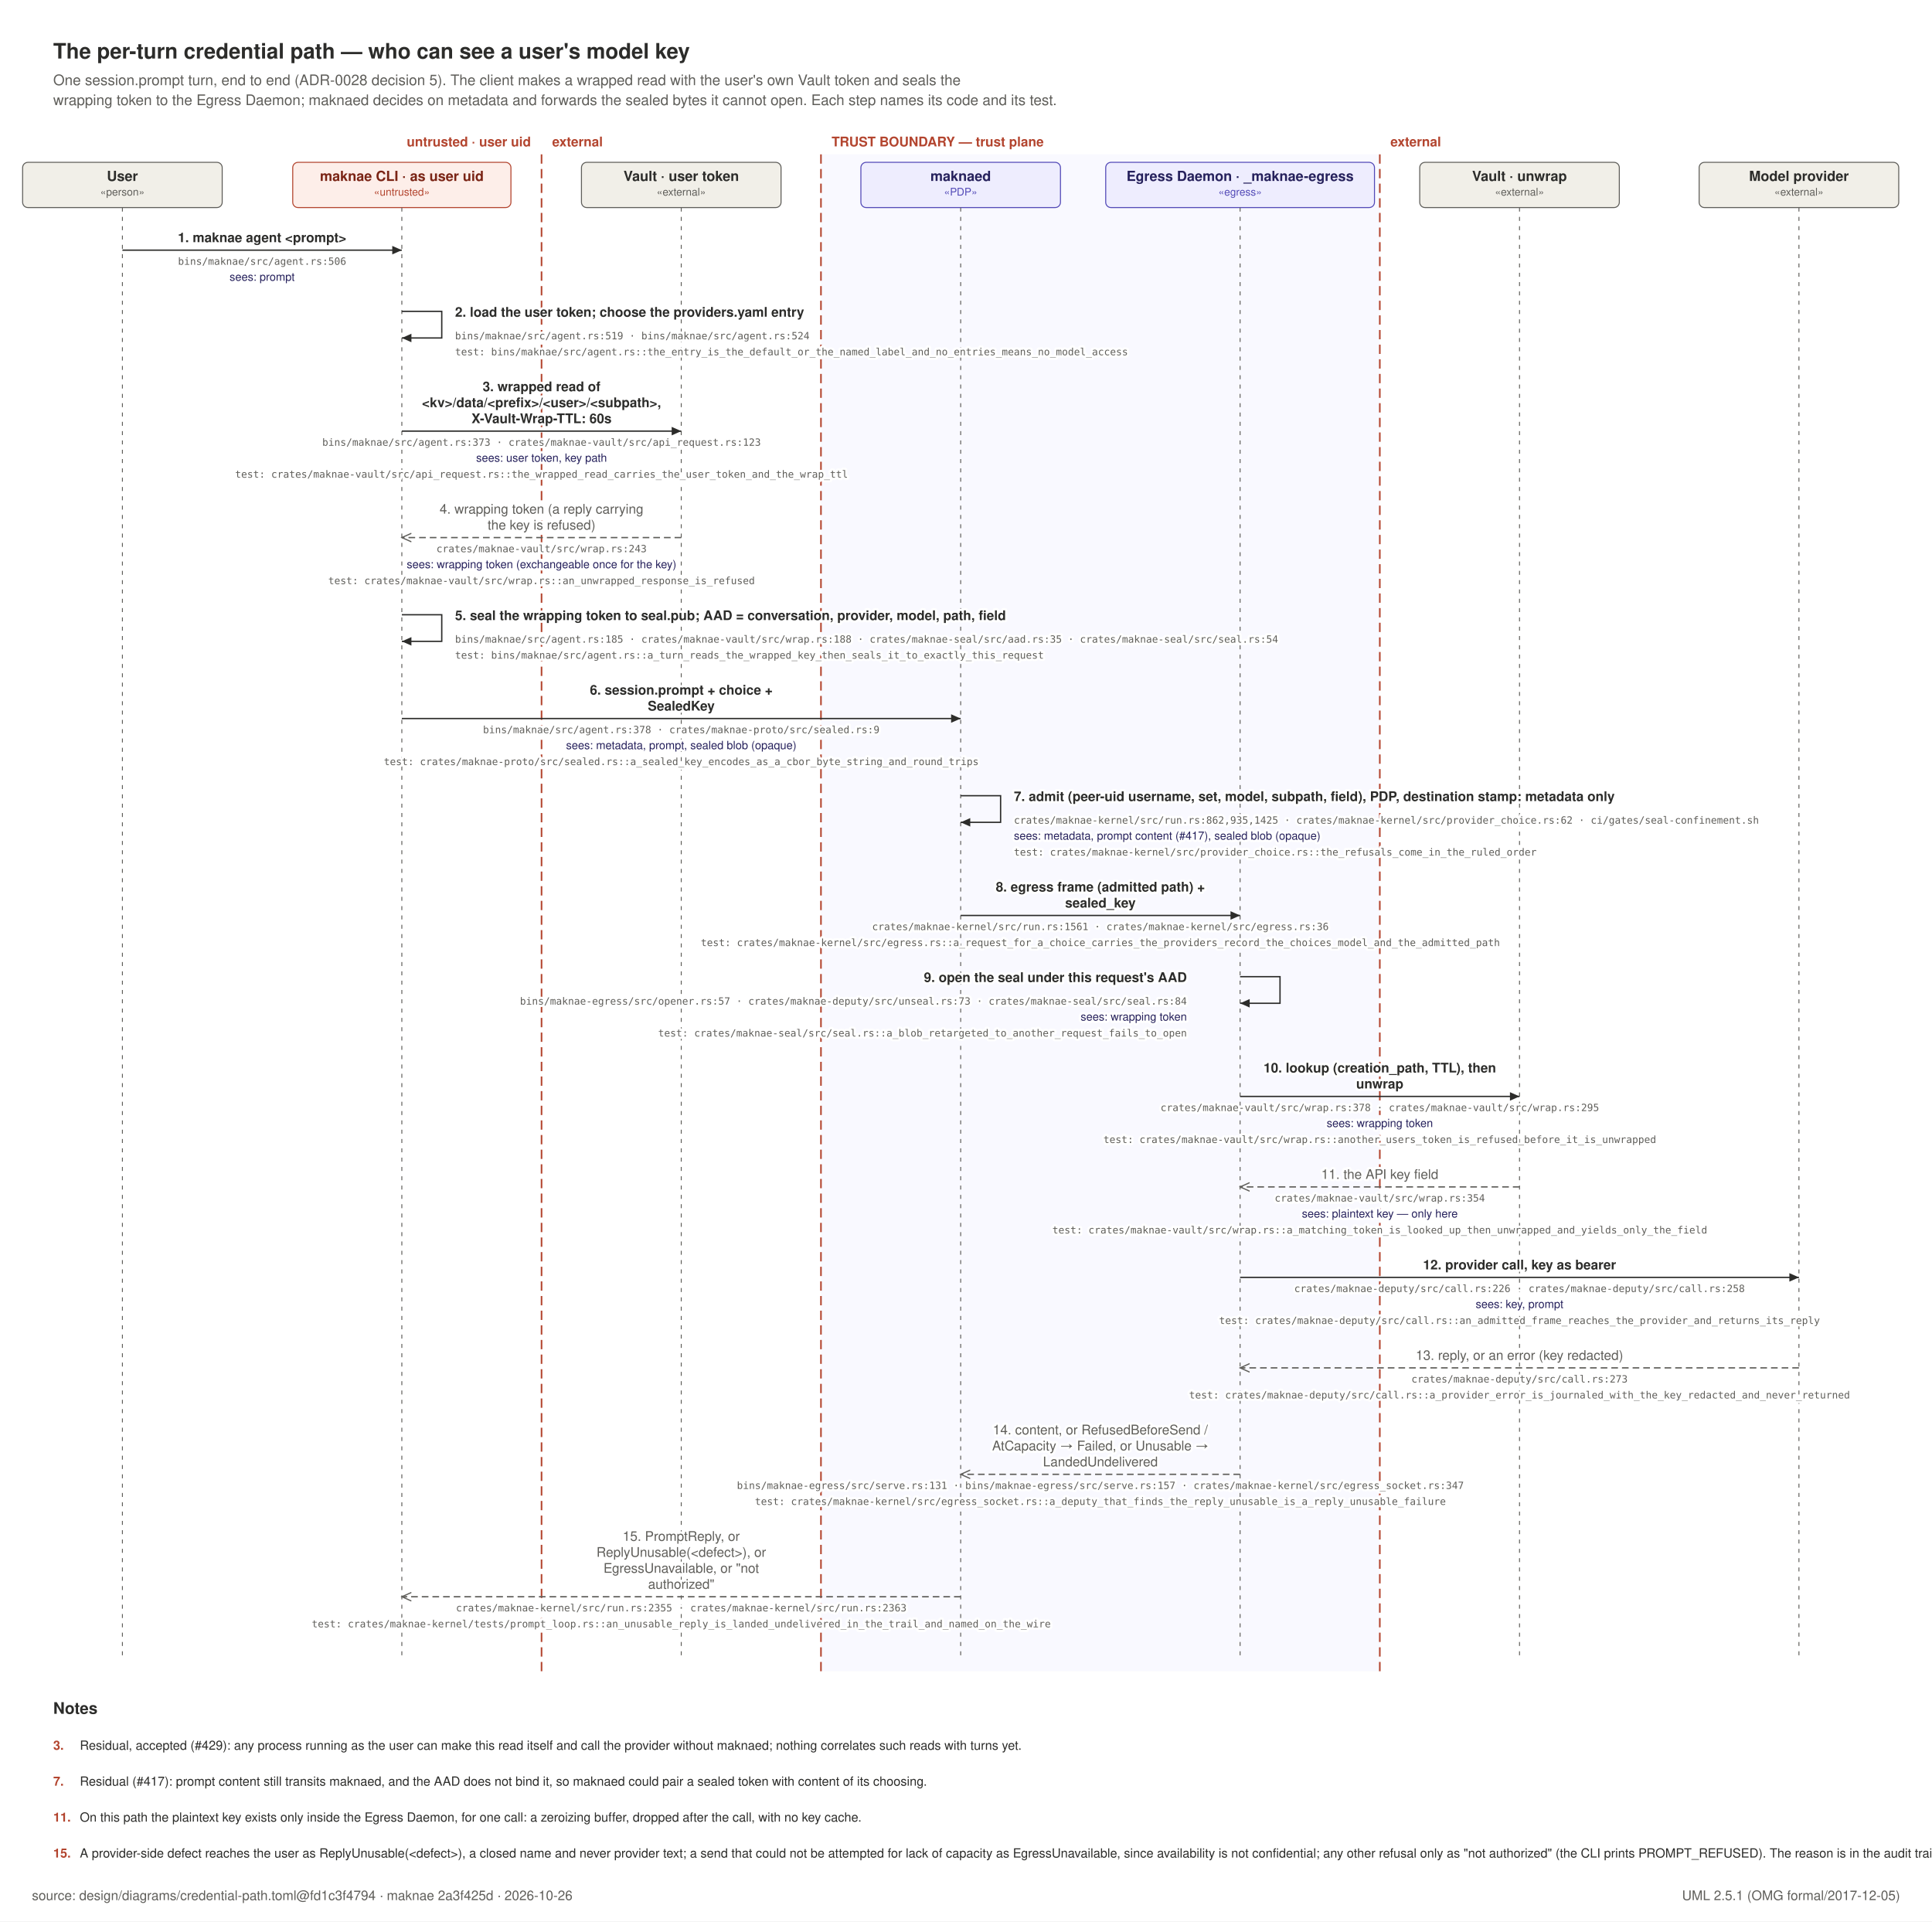
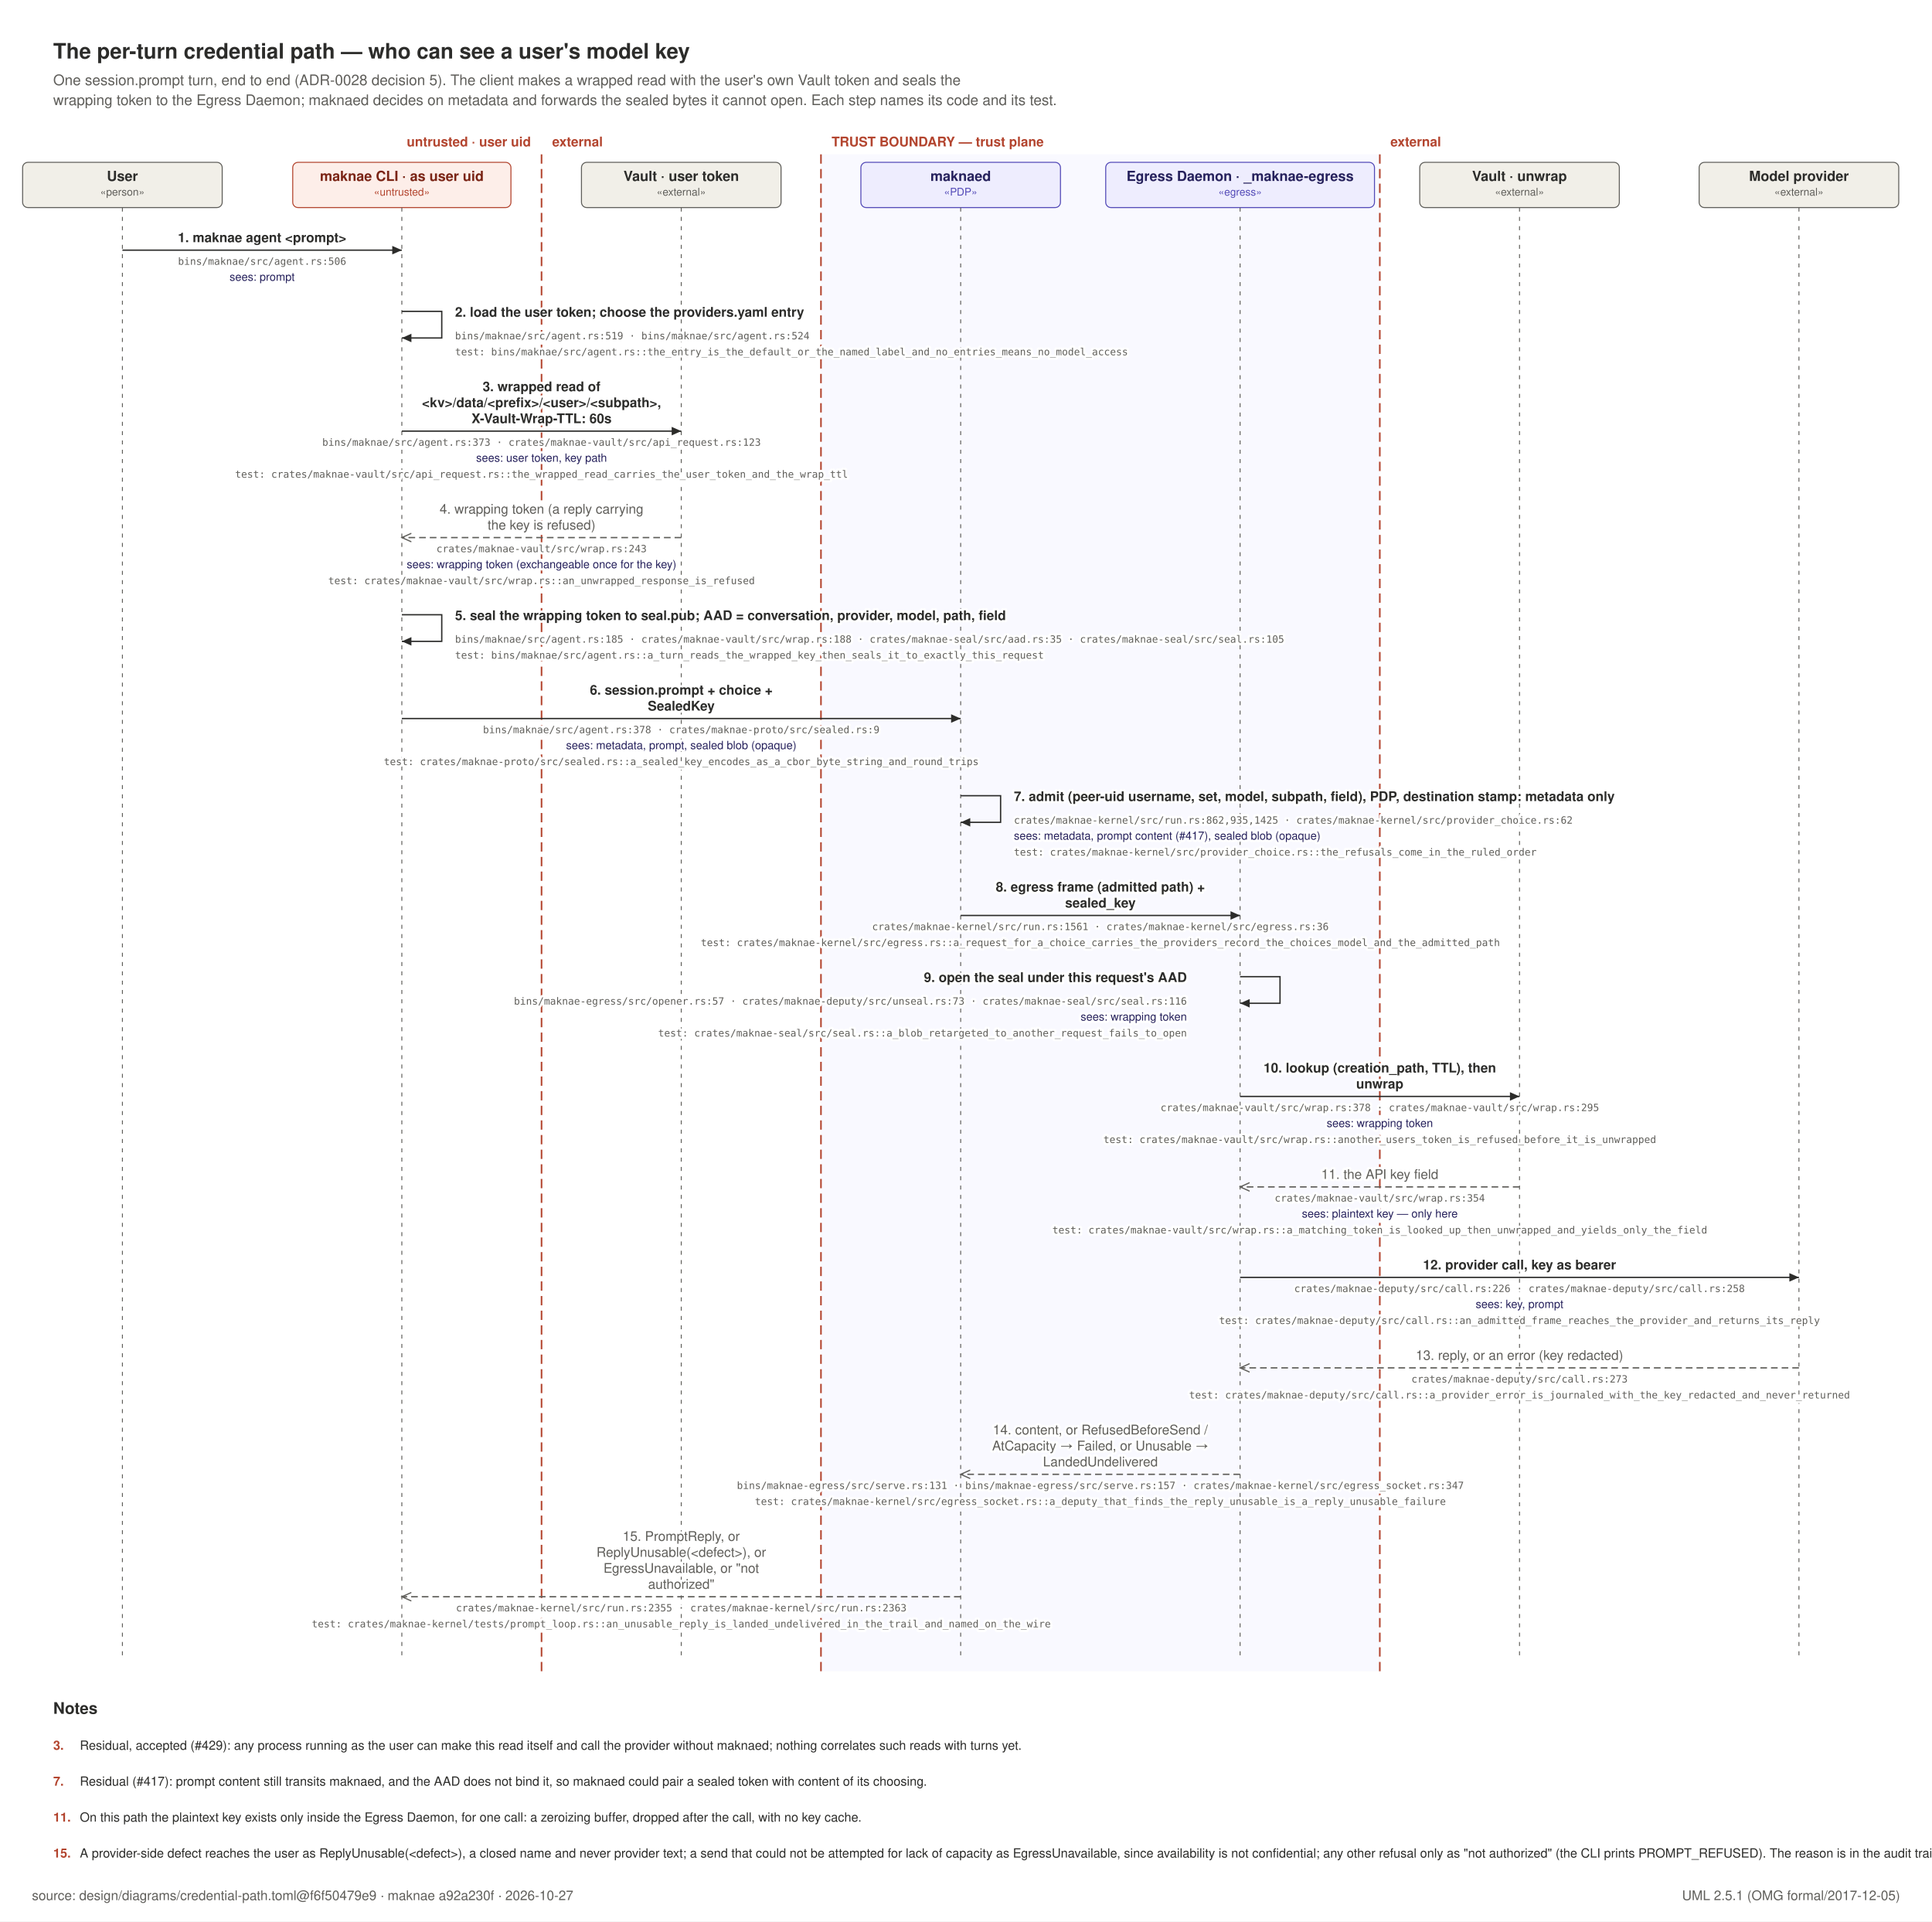
<svg xmlns="http://www.w3.org/2000/svg" width="1452" height="1444" viewBox="0 0 1452 1444" role="img">
  <rect x="0" y="0" width="1452" height="1444" fill="#FFFFFF" />
  <text x="40" y="44" text-anchor="start" font-family="Helvetica, Arial, sans-serif" font-size="16" font-weight="600" fill="#2C2C2A">The per-turn credential path — who can see a user's model key</text>
  <text x="40" y="64" text-anchor="start" font-family="Helvetica, Arial, sans-serif" font-size="11" font-weight="400" fill="#5F5E5A">One session.prompt turn, end to end (ADR-0028 decision 5). The client makes a wrapped read with the user's own Vault token and seals the</text>
  <text x="40" y="79" text-anchor="start" font-family="Helvetica, Arial, sans-serif" font-size="11" font-weight="400" fill="#5F5E5A">wrapping token to the Egress Daemon; maknaed decides on metadata and forwards the sealed bytes it cannot open. Each step names its code and its test.</text>
  <defs>
    <marker id="call" viewBox="0 0 10 10" refX="9" refY="5" markerWidth="8" markerHeight="8" orient="auto-start-reverse">
      <path d="M 0 1 L 9 5 L 0 9 z" fill="#2C2C2A" />
    </marker>
    <marker id="rep" viewBox="0 0 10 10" refX="9" refY="5" markerWidth="8" markerHeight="8" orient="auto-start-reverse">
      <path d="M 0 1 L 9 5 L 0 9" fill="none" stroke="#5F5E5A" stroke-width="1.1" />
    </marker>
  </defs>
  <line x1="407.0" y1="116" x2="407.0" y2="1256" stroke="#B3452F" stroke-width="1.2" stroke-dasharray="7 4" />
  <text x="399.0" y="110" text-anchor="end" font-family="Helvetica, Arial, sans-serif" font-size="10" font-weight="600" fill="#B3452F">untrusted · user uid</text>
  <text x="415.0" y="110" text-anchor="start" font-family="Helvetica, Arial, sans-serif" font-size="10" font-weight="600" fill="#B3452F">external</text>
  <rect x="617.0" y="116" width="420.0" height="1140" fill="#EEEDFE" opacity="0.35" />
  <line x1="617.0" y1="116" x2="617.0" y2="1256" stroke="#B3452F" stroke-width="1.2" stroke-dasharray="7 4" />
  <text x="625.0" y="110" text-anchor="start" font-family="Helvetica, Arial, sans-serif" font-size="10" font-weight="600" fill="#B3452F">TRUST BOUNDARY — trust plane</text>
  <line x1="1037.0" y1="116" x2="1037.0" y2="1256" stroke="#B3452F" stroke-width="1.2" stroke-dasharray="7 4" />
  <text x="1045.0" y="110" text-anchor="start" font-family="Helvetica, Arial, sans-serif" font-size="10" font-weight="600" fill="#B3452F">external</text>
  <rect x="17.0" y="122" width="150" height="34" rx="4" fill="#F1EFE8" stroke="#5F5E5A" stroke-width="0.75" />
  <text x="92" y="136" text-anchor="middle" font-family="Helvetica, Arial, sans-serif" font-size="10.5" font-weight="600" fill="#2C2C2A">User</text>
  <text x="92" y="147" text-anchor="middle" font-family="Helvetica, Arial, sans-serif" font-size="8" font-weight="400" fill="#5F5E5A">«person»</text>
  <line x1="92" y1="156" x2="92" y2="1244" stroke="#5F5E5A" stroke-width="0.7" stroke-dasharray="3 4" />
  <rect x="220.0" y="122" width="164" height="34" rx="4" fill="#FDEEE9" stroke="#B3452F" stroke-width="0.75" />
  <text x="302" y="136" text-anchor="middle" font-family="Helvetica, Arial, sans-serif" font-size="10.5" font-weight="600" fill="#7A2415">maknae CLI · as user uid</text>
  <text x="302" y="147" text-anchor="middle" font-family="Helvetica, Arial, sans-serif" font-size="8" font-weight="400" fill="#B3452F">«untrusted»</text>
  <line x1="302" y1="156" x2="302" y2="1244" stroke="#5F5E5A" stroke-width="0.7" stroke-dasharray="3 4" />
  <rect x="437.0" y="122" width="150" height="34" rx="4" fill="#F1EFE8" stroke="#5F5E5A" stroke-width="0.75" />
  <text x="512" y="136" text-anchor="middle" font-family="Helvetica, Arial, sans-serif" font-size="10.5" font-weight="600" fill="#2C2C2A">Vault · user token</text>
  <text x="512" y="147" text-anchor="middle" font-family="Helvetica, Arial, sans-serif" font-size="8" font-weight="400" fill="#5F5E5A">«external»</text>
  <line x1="512" y1="156" x2="512" y2="1244" stroke="#5F5E5A" stroke-width="0.7" stroke-dasharray="3 4" />
  <rect x="647.0" y="122" width="150" height="34" rx="4" fill="#EEEDFE" stroke="#534AB7" stroke-width="0.75" />
  <text x="722" y="136" text-anchor="middle" font-family="Helvetica, Arial, sans-serif" font-size="10.5" font-weight="600" fill="#26215C">maknaed</text>
  <text x="722" y="147" text-anchor="middle" font-family="Helvetica, Arial, sans-serif" font-size="8" font-weight="400" fill="#534AB7">«PDP»</text>
  <line x1="722" y1="156" x2="722" y2="1244" stroke="#5F5E5A" stroke-width="0.7" stroke-dasharray="3 4" />
  <rect x="831.0" y="122" width="202" height="34" rx="4" fill="#EEEDFE" stroke="#534AB7" stroke-width="0.75" />
  <text x="932" y="136" text-anchor="middle" font-family="Helvetica, Arial, sans-serif" font-size="10.5" font-weight="600" fill="#26215C">Egress Daemon · _maknae-egress</text>
  <text x="932" y="147" text-anchor="middle" font-family="Helvetica, Arial, sans-serif" font-size="8" font-weight="400" fill="#534AB7">«egress»</text>
  <line x1="932" y1="156" x2="932" y2="1244" stroke="#5F5E5A" stroke-width="0.7" stroke-dasharray="3 4" />
  <rect x="1067.0" y="122" width="150" height="34" rx="4" fill="#F1EFE8" stroke="#5F5E5A" stroke-width="0.75" />
  <text x="1142" y="136" text-anchor="middle" font-family="Helvetica, Arial, sans-serif" font-size="10.5" font-weight="600" fill="#2C2C2A">Vault · unwrap</text>
  <text x="1142" y="147" text-anchor="middle" font-family="Helvetica, Arial, sans-serif" font-size="8" font-weight="400" fill="#5F5E5A">«external»</text>
  <line x1="1142" y1="156" x2="1142" y2="1244" stroke="#5F5E5A" stroke-width="0.7" stroke-dasharray="3 4" />
  <rect x="1277.0" y="122" width="150" height="34" rx="4" fill="#F1EFE8" stroke="#5F5E5A" stroke-width="0.75" />
  <text x="1352" y="136" text-anchor="middle" font-family="Helvetica, Arial, sans-serif" font-size="10.5" font-weight="600" fill="#2C2C2A">Model provider</text>
  <text x="1352" y="147" text-anchor="middle" font-family="Helvetica, Arial, sans-serif" font-size="8" font-weight="400" fill="#5F5E5A">«external»</text>
  <line x1="1352" y1="156" x2="1352" y2="1244" stroke="#5F5E5A" stroke-width="0.7" stroke-dasharray="3 4" />
  <line x1="92" y1="188" x2="302" y2="188" stroke="#2C2C2A" stroke-width="1" marker-end="url(#call)" />
  <text x="197.0" y="182" text-anchor="middle" font-family="Helvetica, Arial, sans-serif" font-size="10" font-weight="600" fill="#2C2C2A" stroke="#FFFFFF" stroke-width="3.5" paint-order="stroke" stroke-linejoin="round">1. maknae agent &lt;prompt&gt;</text>
  <text x="197.0" y="199" text-anchor="middle" font-family="ui-monospace, SFMono-Regular, Menlo, monospace" font-size="7.5" font-weight="400" fill="#5F5E5A" stroke="#FFFFFF" stroke-width="3.5" paint-order="stroke" stroke-linejoin="round">bins/maknae/src/agent.rs:506</text>
  <text x="197.0" y="211" text-anchor="middle" font-family="Helvetica, Arial, sans-serif" font-size="8.5" font-weight="400" fill="#26215C" stroke="#FFFFFF" stroke-width="3.5" paint-order="stroke" stroke-linejoin="round">sees: prompt</text>
  <path d="M 302 234 h 30 v 20 h -30" fill="none" stroke="#2C2C2A" stroke-width="1" marker-end="url(#call)" />
  <text x="342" y="238" text-anchor="start" font-family="Helvetica, Arial, sans-serif" font-size="10" font-weight="600" fill="#2C2C2A" stroke="#FFFFFF" stroke-width="3.5" paint-order="stroke" stroke-linejoin="round">2. load the user token; choose the providers.yaml entry</text>
  <text x="342" y="255" text-anchor="start" font-family="ui-monospace, SFMono-Regular, Menlo, monospace" font-size="7.5" font-weight="400" fill="#5F5E5A" stroke="#FFFFFF" stroke-width="3.5" paint-order="stroke" stroke-linejoin="round">bins/maknae/src/agent.rs:519 · bins/maknae/src/agent.rs:524</text>
  <text x="342" y="267" text-anchor="start" font-family="ui-monospace, SFMono-Regular, Menlo, monospace" font-size="7.5" font-weight="400" fill="#5F5E5A" stroke="#FFFFFF" stroke-width="3.5" paint-order="stroke" stroke-linejoin="round">test: bins/maknae/src/agent.rs::the_entry_is_the_default_or_the_named_label_and_no_entries_means_no_model_access</text>
  <line x1="302" y1="324" x2="512" y2="324" stroke="#2C2C2A" stroke-width="1" marker-end="url(#call)" />
  <text x="407.0" y="294" text-anchor="middle" font-family="Helvetica, Arial, sans-serif" font-size="10" font-weight="600" fill="#2C2C2A" stroke="#FFFFFF" stroke-width="3.5" paint-order="stroke" stroke-linejoin="round">3. wrapped read of</text>
  <text x="407.0" y="306" text-anchor="middle" font-family="Helvetica, Arial, sans-serif" font-size="10" font-weight="600" fill="#2C2C2A" stroke="#FFFFFF" stroke-width="3.5" paint-order="stroke" stroke-linejoin="round">&lt;kv&gt;/data/&lt;prefix&gt;/&lt;user&gt;/&lt;subpath&gt;,</text>
  <text x="407.0" y="318" text-anchor="middle" font-family="Helvetica, Arial, sans-serif" font-size="10" font-weight="600" fill="#2C2C2A" stroke="#FFFFFF" stroke-width="3.5" paint-order="stroke" stroke-linejoin="round">X-Vault-Wrap-TTL: 60s</text>
  <text x="407.0" y="335" text-anchor="middle" font-family="ui-monospace, SFMono-Regular, Menlo, monospace" font-size="7.5" font-weight="400" fill="#5F5E5A" stroke="#FFFFFF" stroke-width="3.5" paint-order="stroke" stroke-linejoin="round">bins/maknae/src/agent.rs:373 · crates/maknae-vault/src/api_request.rs:123</text>
  <text x="407.0" y="347" text-anchor="middle" font-family="Helvetica, Arial, sans-serif" font-size="8.5" font-weight="400" fill="#26215C" stroke="#FFFFFF" stroke-width="3.5" paint-order="stroke" stroke-linejoin="round">sees: user token, key path</text>
  <text x="407.0" y="359" text-anchor="middle" font-family="ui-monospace, SFMono-Regular, Menlo, monospace" font-size="7.5" font-weight="400" fill="#5F5E5A" stroke="#FFFFFF" stroke-width="3.5" paint-order="stroke" stroke-linejoin="round">test: crates/maknae-vault/src/api_request.rs::the_wrapped_read_carries_the_user_token_and_the_wrap_ttl</text>
  <line x1="512" y1="404" x2="302" y2="404" stroke="#5F5E5A" stroke-width="1" stroke-dasharray="5 3" marker-end="url(#rep)" />
  <text x="407.0" y="386" text-anchor="middle" font-family="Helvetica, Arial, sans-serif" font-size="10" font-weight="400" fill="#5F5E5A" stroke="#FFFFFF" stroke-width="3.5" paint-order="stroke" stroke-linejoin="round">4. wrapping token (a reply carrying</text>
  <text x="407.0" y="398" text-anchor="middle" font-family="Helvetica, Arial, sans-serif" font-size="10" font-weight="400" fill="#5F5E5A" stroke="#FFFFFF" stroke-width="3.5" paint-order="stroke" stroke-linejoin="round">the key is refused)</text>
  <text x="407.0" y="415" text-anchor="middle" font-family="ui-monospace, SFMono-Regular, Menlo, monospace" font-size="7.5" font-weight="400" fill="#5F5E5A" stroke="#FFFFFF" stroke-width="3.5" paint-order="stroke" stroke-linejoin="round">crates/maknae-vault/src/wrap.rs:243</text>
  <text x="407.0" y="427" text-anchor="middle" font-family="Helvetica, Arial, sans-serif" font-size="8.5" font-weight="400" fill="#26215C" stroke="#FFFFFF" stroke-width="3.5" paint-order="stroke" stroke-linejoin="round">sees: wrapping token (exchangeable once for the key)</text>
  <text x="407.0" y="439" text-anchor="middle" font-family="ui-monospace, SFMono-Regular, Menlo, monospace" font-size="7.5" font-weight="400" fill="#5F5E5A" stroke="#FFFFFF" stroke-width="3.5" paint-order="stroke" stroke-linejoin="round">test: crates/maknae-vault/src/wrap.rs::an_unwrapped_response_is_refused</text>
  <path d="M 302 462 h 30 v 20 h -30" fill="none" stroke="#2C2C2A" stroke-width="1" marker-end="url(#call)" />
  <text x="342" y="466" text-anchor="start" font-family="Helvetica, Arial, sans-serif" font-size="10" font-weight="600" fill="#2C2C2A" stroke="#FFFFFF" stroke-width="3.5" paint-order="stroke" stroke-linejoin="round">5. seal the wrapping token to seal.pub; AAD = conversation, provider, model, path, field</text>
-   <text x="342" y="483" text-anchor="start" font-family="ui-monospace, SFMono-Regular, Menlo, monospace" font-size="7.5" font-weight="400" fill="#5F5E5A" stroke="#FFFFFF" stroke-width="3.5" paint-order="stroke" stroke-linejoin="round">bins/maknae/src/agent.rs:185 · crates/maknae-vault/src/wrap.rs:188 · crates/maknae-seal/src/aad.rs:35 · crates/maknae-seal/src/seal.rs:54</text>
+   <text x="342" y="483" text-anchor="start" font-family="ui-monospace, SFMono-Regular, Menlo, monospace" font-size="7.5" font-weight="400" fill="#5F5E5A" stroke="#FFFFFF" stroke-width="3.5" paint-order="stroke" stroke-linejoin="round">bins/maknae/src/agent.rs:185 · crates/maknae-vault/src/wrap.rs:188 · crates/maknae-seal/src/aad.rs:35 · crates/maknae-seal/src/seal.rs:105</text>
  <text x="342" y="495" text-anchor="start" font-family="ui-monospace, SFMono-Regular, Menlo, monospace" font-size="7.5" font-weight="400" fill="#5F5E5A" stroke="#FFFFFF" stroke-width="3.5" paint-order="stroke" stroke-linejoin="round">test: bins/maknae/src/agent.rs::a_turn_reads_the_wrapped_key_then_seals_it_to_exactly_this_request</text>
  <line x1="302" y1="540" x2="722" y2="540" stroke="#2C2C2A" stroke-width="1" marker-end="url(#call)" />
  <text x="512.0" y="522" text-anchor="middle" font-family="Helvetica, Arial, sans-serif" font-size="10" font-weight="600" fill="#2C2C2A" stroke="#FFFFFF" stroke-width="3.5" paint-order="stroke" stroke-linejoin="round">6. session.prompt + choice +</text>
  <text x="512.0" y="534" text-anchor="middle" font-family="Helvetica, Arial, sans-serif" font-size="10" font-weight="600" fill="#2C2C2A" stroke="#FFFFFF" stroke-width="3.5" paint-order="stroke" stroke-linejoin="round">SealedKey</text>
  <text x="512.0" y="551" text-anchor="middle" font-family="ui-monospace, SFMono-Regular, Menlo, monospace" font-size="7.5" font-weight="400" fill="#5F5E5A" stroke="#FFFFFF" stroke-width="3.5" paint-order="stroke" stroke-linejoin="round">bins/maknae/src/agent.rs:378 · crates/maknae-proto/src/sealed.rs:9</text>
  <text x="512.0" y="563" text-anchor="middle" font-family="Helvetica, Arial, sans-serif" font-size="8.5" font-weight="400" fill="#26215C" stroke="#FFFFFF" stroke-width="3.5" paint-order="stroke" stroke-linejoin="round">sees: metadata, prompt, sealed blob (opaque)</text>
  <text x="512.0" y="575" text-anchor="middle" font-family="ui-monospace, SFMono-Regular, Menlo, monospace" font-size="7.5" font-weight="400" fill="#5F5E5A" stroke="#FFFFFF" stroke-width="3.5" paint-order="stroke" stroke-linejoin="round">test: crates/maknae-proto/src/sealed.rs::a_sealed_key_encodes_as_a_cbor_byte_string_and_round_trips</text>
  <path d="M 722 598 h 30 v 20 h -30" fill="none" stroke="#2C2C2A" stroke-width="1" marker-end="url(#call)" />
  <text x="762" y="602" text-anchor="start" font-family="Helvetica, Arial, sans-serif" font-size="10" font-weight="600" fill="#2C2C2A" stroke="#FFFFFF" stroke-width="3.5" paint-order="stroke" stroke-linejoin="round">7. admit (peer-uid username, set, model, subpath, field), PDP, destination stamp: metadata only</text>
-   <text x="762" y="619" text-anchor="start" font-family="ui-monospace, SFMono-Regular, Menlo, monospace" font-size="7.5" font-weight="400" fill="#5F5E5A" stroke="#FFFFFF" stroke-width="3.5" paint-order="stroke" stroke-linejoin="round">crates/maknae-kernel/src/run.rs:862,935,1425 · crates/maknae-kernel/src/provider_choice.rs:62 · ci/gates/seal-confinement.sh</text>
+   <text x="762" y="619" text-anchor="start" font-family="ui-monospace, SFMono-Regular, Menlo, monospace" font-size="7.5" font-weight="400" fill="#5F5E5A" stroke="#FFFFFF" stroke-width="3.5" paint-order="stroke" stroke-linejoin="round">crates/maknae-kernel/src/run.rs:862,935,1425 · crates/maknae-kernel/src/provider_choice.rs:62</text>
  <text x="762" y="631" text-anchor="start" font-family="Helvetica, Arial, sans-serif" font-size="8.5" font-weight="400" fill="#26215C" stroke="#FFFFFF" stroke-width="3.5" paint-order="stroke" stroke-linejoin="round">sees: metadata, prompt content (#417), sealed blob (opaque)</text>
  <text x="762" y="643" text-anchor="start" font-family="ui-monospace, SFMono-Regular, Menlo, monospace" font-size="7.5" font-weight="400" fill="#5F5E5A" stroke="#FFFFFF" stroke-width="3.5" paint-order="stroke" stroke-linejoin="round">test: crates/maknae-kernel/src/provider_choice.rs::the_refusals_come_in_the_ruled_order</text>
  <line x1="722" y1="688" x2="932" y2="688" stroke="#2C2C2A" stroke-width="1" marker-end="url(#call)" />
  <text x="827.0" y="670" text-anchor="middle" font-family="Helvetica, Arial, sans-serif" font-size="10" font-weight="600" fill="#2C2C2A" stroke="#FFFFFF" stroke-width="3.5" paint-order="stroke" stroke-linejoin="round">8. egress frame (admitted path) +</text>
  <text x="827.0" y="682" text-anchor="middle" font-family="Helvetica, Arial, sans-serif" font-size="10" font-weight="600" fill="#2C2C2A" stroke="#FFFFFF" stroke-width="3.5" paint-order="stroke" stroke-linejoin="round">sealed_key</text>
  <text x="827.0" y="699" text-anchor="middle" font-family="ui-monospace, SFMono-Regular, Menlo, monospace" font-size="7.5" font-weight="400" fill="#5F5E5A" stroke="#FFFFFF" stroke-width="3.5" paint-order="stroke" stroke-linejoin="round">crates/maknae-kernel/src/run.rs:1561 · crates/maknae-kernel/src/egress.rs:36</text>
  <text x="827.0" y="711" text-anchor="middle" font-family="ui-monospace, SFMono-Regular, Menlo, monospace" font-size="7.5" font-weight="400" fill="#5F5E5A" stroke="#FFFFFF" stroke-width="3.5" paint-order="stroke" stroke-linejoin="round">test: crates/maknae-kernel/src/egress.rs::a_request_for_a_choice_carries_the_providers_record_the_choices_model_and_the_admitted_path</text>
  <path d="M 932 734 h 30 v 20 h -30" fill="none" stroke="#2C2C2A" stroke-width="1" marker-end="url(#call)" />
  <text x="892" y="738" text-anchor="end" font-family="Helvetica, Arial, sans-serif" font-size="10" font-weight="600" fill="#2C2C2A" stroke="#FFFFFF" stroke-width="3.5" paint-order="stroke" stroke-linejoin="round">9. open the seal under this request's AAD</text>
-   <text x="892" y="755" text-anchor="end" font-family="ui-monospace, SFMono-Regular, Menlo, monospace" font-size="7.5" font-weight="400" fill="#5F5E5A" stroke="#FFFFFF" stroke-width="3.5" paint-order="stroke" stroke-linejoin="round">bins/maknae-egress/src/opener.rs:57 · crates/maknae-deputy/src/unseal.rs:73 · crates/maknae-seal/src/seal.rs:84</text>
+   <text x="892" y="755" text-anchor="end" font-family="ui-monospace, SFMono-Regular, Menlo, monospace" font-size="7.5" font-weight="400" fill="#5F5E5A" stroke="#FFFFFF" stroke-width="3.5" paint-order="stroke" stroke-linejoin="round">bins/maknae-egress/src/opener.rs:57 · crates/maknae-deputy/src/unseal.rs:73 · crates/maknae-seal/src/seal.rs:116</text>
  <text x="892" y="767" text-anchor="end" font-family="Helvetica, Arial, sans-serif" font-size="8.5" font-weight="400" fill="#26215C" stroke="#FFFFFF" stroke-width="3.5" paint-order="stroke" stroke-linejoin="round">sees: wrapping token</text>
  <text x="892" y="779" text-anchor="end" font-family="ui-monospace, SFMono-Regular, Menlo, monospace" font-size="7.5" font-weight="400" fill="#5F5E5A" stroke="#FFFFFF" stroke-width="3.5" paint-order="stroke" stroke-linejoin="round">test: crates/maknae-seal/src/seal.rs::a_blob_retargeted_to_another_request_fails_to_open</text>
  <line x1="932" y1="824" x2="1142" y2="824" stroke="#2C2C2A" stroke-width="1" marker-end="url(#call)" />
  <text x="1037.0" y="806" text-anchor="middle" font-family="Helvetica, Arial, sans-serif" font-size="10" font-weight="600" fill="#2C2C2A" stroke="#FFFFFF" stroke-width="3.5" paint-order="stroke" stroke-linejoin="round">10. lookup (creation_path, TTL), then</text>
  <text x="1037.0" y="818" text-anchor="middle" font-family="Helvetica, Arial, sans-serif" font-size="10" font-weight="600" fill="#2C2C2A" stroke="#FFFFFF" stroke-width="3.5" paint-order="stroke" stroke-linejoin="round">unwrap</text>
  <text x="1037.0" y="835" text-anchor="middle" font-family="ui-monospace, SFMono-Regular, Menlo, monospace" font-size="7.5" font-weight="400" fill="#5F5E5A" stroke="#FFFFFF" stroke-width="3.5" paint-order="stroke" stroke-linejoin="round">crates/maknae-vault/src/wrap.rs:378 · crates/maknae-vault/src/wrap.rs:295</text>
  <text x="1037.0" y="847" text-anchor="middle" font-family="Helvetica, Arial, sans-serif" font-size="8.5" font-weight="400" fill="#26215C" stroke="#FFFFFF" stroke-width="3.5" paint-order="stroke" stroke-linejoin="round">sees: wrapping token</text>
  <text x="1037.0" y="859" text-anchor="middle" font-family="ui-monospace, SFMono-Regular, Menlo, monospace" font-size="7.5" font-weight="400" fill="#5F5E5A" stroke="#FFFFFF" stroke-width="3.5" paint-order="stroke" stroke-linejoin="round">test: crates/maknae-vault/src/wrap.rs::another_users_token_is_refused_before_it_is_unwrapped</text>
  <line x1="1142" y1="892" x2="932" y2="892" stroke="#5F5E5A" stroke-width="1" stroke-dasharray="5 3" marker-end="url(#rep)" />
  <text x="1037.0" y="886" text-anchor="middle" font-family="Helvetica, Arial, sans-serif" font-size="10" font-weight="400" fill="#5F5E5A" stroke="#FFFFFF" stroke-width="3.5" paint-order="stroke" stroke-linejoin="round">11. the API key field</text>
  <text x="1037.0" y="903" text-anchor="middle" font-family="ui-monospace, SFMono-Regular, Menlo, monospace" font-size="7.5" font-weight="400" fill="#5F5E5A" stroke="#FFFFFF" stroke-width="3.5" paint-order="stroke" stroke-linejoin="round">crates/maknae-vault/src/wrap.rs:354</text>
  <text x="1037.0" y="915" text-anchor="middle" font-family="Helvetica, Arial, sans-serif" font-size="8.5" font-weight="400" fill="#26215C" stroke="#FFFFFF" stroke-width="3.5" paint-order="stroke" stroke-linejoin="round">sees: plaintext key — only here</text>
  <text x="1037.0" y="927" text-anchor="middle" font-family="ui-monospace, SFMono-Regular, Menlo, monospace" font-size="7.5" font-weight="400" fill="#5F5E5A" stroke="#FFFFFF" stroke-width="3.5" paint-order="stroke" stroke-linejoin="round">test: crates/maknae-vault/src/wrap.rs::a_matching_token_is_looked_up_then_unwrapped_and_yields_only_the_field</text>
  <line x1="932" y1="960" x2="1352" y2="960" stroke="#2C2C2A" stroke-width="1" marker-end="url(#call)" />
  <text x="1142.0" y="954" text-anchor="middle" font-family="Helvetica, Arial, sans-serif" font-size="10" font-weight="600" fill="#2C2C2A" stroke="#FFFFFF" stroke-width="3.5" paint-order="stroke" stroke-linejoin="round">12. provider call, key as bearer</text>
  <text x="1142.0" y="971" text-anchor="middle" font-family="ui-monospace, SFMono-Regular, Menlo, monospace" font-size="7.5" font-weight="400" fill="#5F5E5A" stroke="#FFFFFF" stroke-width="3.5" paint-order="stroke" stroke-linejoin="round">crates/maknae-deputy/src/call.rs:226 · crates/maknae-deputy/src/call.rs:258</text>
  <text x="1142.0" y="983" text-anchor="middle" font-family="Helvetica, Arial, sans-serif" font-size="8.5" font-weight="400" fill="#26215C" stroke="#FFFFFF" stroke-width="3.5" paint-order="stroke" stroke-linejoin="round">sees: key, prompt</text>
  <text x="1142.0" y="995" text-anchor="middle" font-family="ui-monospace, SFMono-Regular, Menlo, monospace" font-size="7.5" font-weight="400" fill="#5F5E5A" stroke="#FFFFFF" stroke-width="3.5" paint-order="stroke" stroke-linejoin="round">test: crates/maknae-deputy/src/call.rs::an_admitted_frame_reaches_the_provider_and_returns_its_reply</text>
  <line x1="1352" y1="1028" x2="932" y2="1028" stroke="#5F5E5A" stroke-width="1" stroke-dasharray="5 3" marker-end="url(#rep)" />
  <text x="1142.0" y="1022" text-anchor="middle" font-family="Helvetica, Arial, sans-serif" font-size="10" font-weight="400" fill="#5F5E5A" stroke="#FFFFFF" stroke-width="3.5" paint-order="stroke" stroke-linejoin="round">13. reply, or an error (key redacted)</text>
  <text x="1142.0" y="1039" text-anchor="middle" font-family="ui-monospace, SFMono-Regular, Menlo, monospace" font-size="7.5" font-weight="400" fill="#5F5E5A" stroke="#FFFFFF" stroke-width="3.5" paint-order="stroke" stroke-linejoin="round">crates/maknae-deputy/src/call.rs:273</text>
  <text x="1142.0" y="1051" text-anchor="middle" font-family="ui-monospace, SFMono-Regular, Menlo, monospace" font-size="7.5" font-weight="400" fill="#5F5E5A" stroke="#FFFFFF" stroke-width="3.5" paint-order="stroke" stroke-linejoin="round">test: crates/maknae-deputy/src/call.rs::a_provider_error_is_journaled_with_the_key_redacted_and_never_returned</text>
  <line x1="932" y1="1108" x2="722" y2="1108" stroke="#5F5E5A" stroke-width="1" stroke-dasharray="5 3" marker-end="url(#rep)" />
  <text x="827.0" y="1078" text-anchor="middle" font-family="Helvetica, Arial, sans-serif" font-size="10" font-weight="400" fill="#5F5E5A" stroke="#FFFFFF" stroke-width="3.5" paint-order="stroke" stroke-linejoin="round">14. content, or RefusedBeforeSend /</text>
  <text x="827.0" y="1090" text-anchor="middle" font-family="Helvetica, Arial, sans-serif" font-size="10" font-weight="400" fill="#5F5E5A" stroke="#FFFFFF" stroke-width="3.5" paint-order="stroke" stroke-linejoin="round">AtCapacity → Failed, or Unusable →</text>
  <text x="827.0" y="1102" text-anchor="middle" font-family="Helvetica, Arial, sans-serif" font-size="10" font-weight="400" fill="#5F5E5A" stroke="#FFFFFF" stroke-width="3.5" paint-order="stroke" stroke-linejoin="round">LandedUndelivered</text>
  <text x="827.0" y="1119" text-anchor="middle" font-family="ui-monospace, SFMono-Regular, Menlo, monospace" font-size="7.5" font-weight="400" fill="#5F5E5A" stroke="#FFFFFF" stroke-width="3.5" paint-order="stroke" stroke-linejoin="round">bins/maknae-egress/src/serve.rs:131 · bins/maknae-egress/src/serve.rs:157 · crates/maknae-kernel/src/egress_socket.rs:347</text>
  <text x="827.0" y="1131" text-anchor="middle" font-family="ui-monospace, SFMono-Regular, Menlo, monospace" font-size="7.5" font-weight="400" fill="#5F5E5A" stroke="#FFFFFF" stroke-width="3.5" paint-order="stroke" stroke-linejoin="round">test: crates/maknae-kernel/src/egress_socket.rs::a_deputy_that_finds_the_reply_unusable_is_a_reply_unusable_failure</text>
  <line x1="722" y1="1200" x2="302" y2="1200" stroke="#5F5E5A" stroke-width="1" stroke-dasharray="5 3" marker-end="url(#rep)" />
  <text x="512.0" y="1158" text-anchor="middle" font-family="Helvetica, Arial, sans-serif" font-size="10" font-weight="400" fill="#5F5E5A" stroke="#FFFFFF" stroke-width="3.5" paint-order="stroke" stroke-linejoin="round">15. PromptReply, or</text>
  <text x="512.0" y="1170" text-anchor="middle" font-family="Helvetica, Arial, sans-serif" font-size="10" font-weight="400" fill="#5F5E5A" stroke="#FFFFFF" stroke-width="3.5" paint-order="stroke" stroke-linejoin="round">ReplyUnusable(&lt;defect&gt;), or</text>
  <text x="512.0" y="1182" text-anchor="middle" font-family="Helvetica, Arial, sans-serif" font-size="10" font-weight="400" fill="#5F5E5A" stroke="#FFFFFF" stroke-width="3.5" paint-order="stroke" stroke-linejoin="round">EgressUnavailable, or "not</text>
  <text x="512.0" y="1194" text-anchor="middle" font-family="Helvetica, Arial, sans-serif" font-size="10" font-weight="400" fill="#5F5E5A" stroke="#FFFFFF" stroke-width="3.5" paint-order="stroke" stroke-linejoin="round">authorized"</text>
  <text x="512.0" y="1211" text-anchor="middle" font-family="ui-monospace, SFMono-Regular, Menlo, monospace" font-size="7.5" font-weight="400" fill="#5F5E5A" stroke="#FFFFFF" stroke-width="3.5" paint-order="stroke" stroke-linejoin="round">crates/maknae-kernel/src/run.rs:2355 · crates/maknae-kernel/src/run.rs:2363</text>
  <text x="512.0" y="1223" text-anchor="middle" font-family="ui-monospace, SFMono-Regular, Menlo, monospace" font-size="7.5" font-weight="400" fill="#5F5E5A" stroke="#FFFFFF" stroke-width="3.5" paint-order="stroke" stroke-linejoin="round">test: crates/maknae-kernel/tests/prompt_loop.rs::an_unusable_reply_is_landed_undelivered_in_the_trail_and_named_on_the_wire</text>
  <text x="40" y="1288" text-anchor="start" font-family="Helvetica, Arial, sans-serif" font-size="12" font-weight="600" fill="#2C2C2A">Notes</text>
  <text x="40" y="1315" text-anchor="start" font-family="Helvetica, Arial, sans-serif" font-size="9.5" font-weight="600" fill="#B3452F">3.</text>
  <text x="60" y="1315" text-anchor="start" font-family="Helvetica, Arial, sans-serif" font-size="9.5" font-weight="400" fill="#2C2C2A">Residual, accepted (#429): any process running as the user can make this read itself and call the provider without maknaed; nothing correlates such reads with turns yet.</text>
  <text x="40" y="1342" text-anchor="start" font-family="Helvetica, Arial, sans-serif" font-size="9.5" font-weight="600" fill="#B3452F">7.</text>
  <text x="60" y="1342" text-anchor="start" font-family="Helvetica, Arial, sans-serif" font-size="9.5" font-weight="400" fill="#2C2C2A">Residual (#417): prompt content still transits maknaed, and the AAD does not bind it, so maknaed could pair a sealed token with content of its choosing.</text>
  <text x="40" y="1369" text-anchor="start" font-family="Helvetica, Arial, sans-serif" font-size="9.5" font-weight="600" fill="#B3452F">11.</text>
  <text x="60" y="1369" text-anchor="start" font-family="Helvetica, Arial, sans-serif" font-size="9.5" font-weight="400" fill="#2C2C2A">On this path the plaintext key exists only inside the Egress Daemon, for one call: a zeroizing buffer, dropped after the call, with no key cache.</text>
  <text x="40" y="1396" text-anchor="start" font-family="Helvetica, Arial, sans-serif" font-size="9.5" font-weight="600" fill="#B3452F">15.</text>
  <text x="60" y="1396" text-anchor="start" font-family="Helvetica, Arial, sans-serif" font-size="9.5" font-weight="400" fill="#2C2C2A">A provider-side defect reaches the user as ReplyUnusable(&lt;defect&gt;), a closed name and never provider text; a send that could not be attempted for lack of capacity as EgressUnavailable, since availability is not confidential; any other refusal only as "not authorized" (the CLI prints PROMPT_REFUSED). The reason is in the audit trail, for the administrator.</text>
-   <text x="24" y="1428" text-anchor="start" font-family="Helvetica, Arial, sans-serif" font-size="10" font-weight="400" fill="#5F5E5A">source: design/diagrams/credential-path.toml@fd1c3f4794 · maknae 2a3f425d · 2026-10-26</text>
+   <text x="24" y="1428" text-anchor="start" font-family="Helvetica, Arial, sans-serif" font-size="10" font-weight="400" fill="#5F5E5A">source: design/diagrams/credential-path.toml@f6f50479e9 · maknae a92a230f · 2026-10-27</text>
  <text x="1428" y="1428" text-anchor="end" font-family="Helvetica, Arial, sans-serif" font-size="10" font-weight="400" fill="#5F5E5A">UML 2.5.1 (OMG formal/2017-12-05)</text>
</svg>
